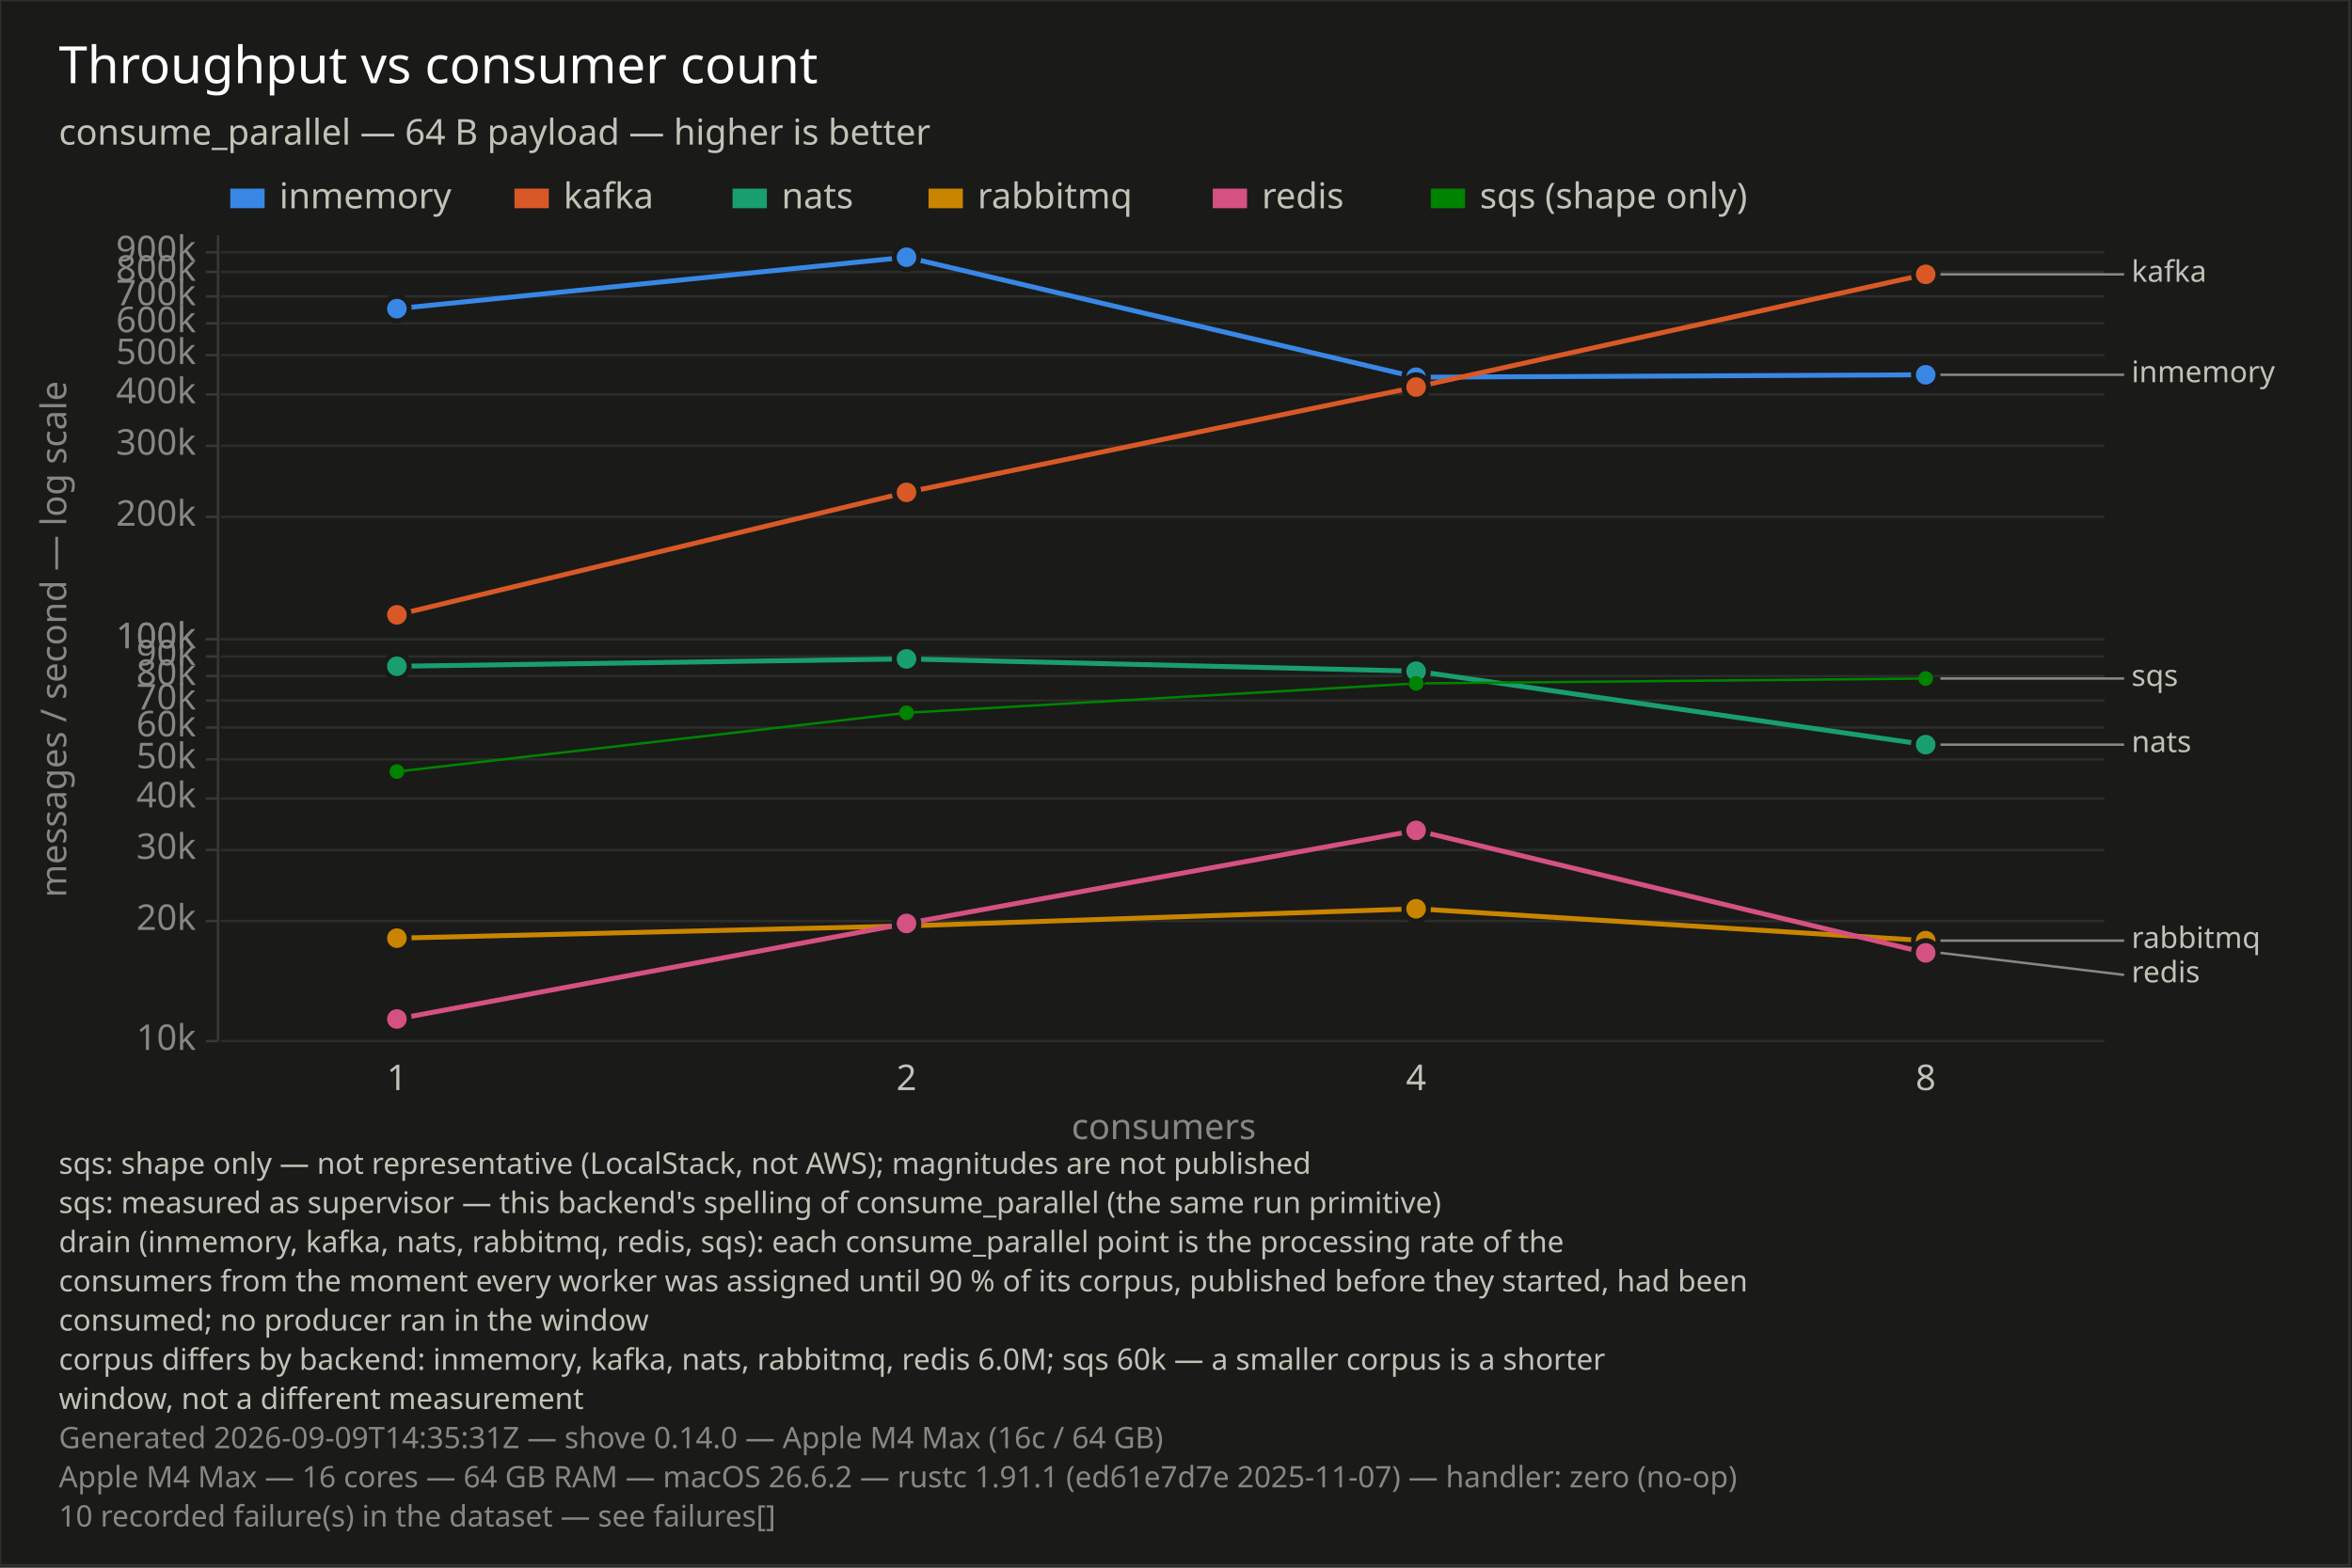
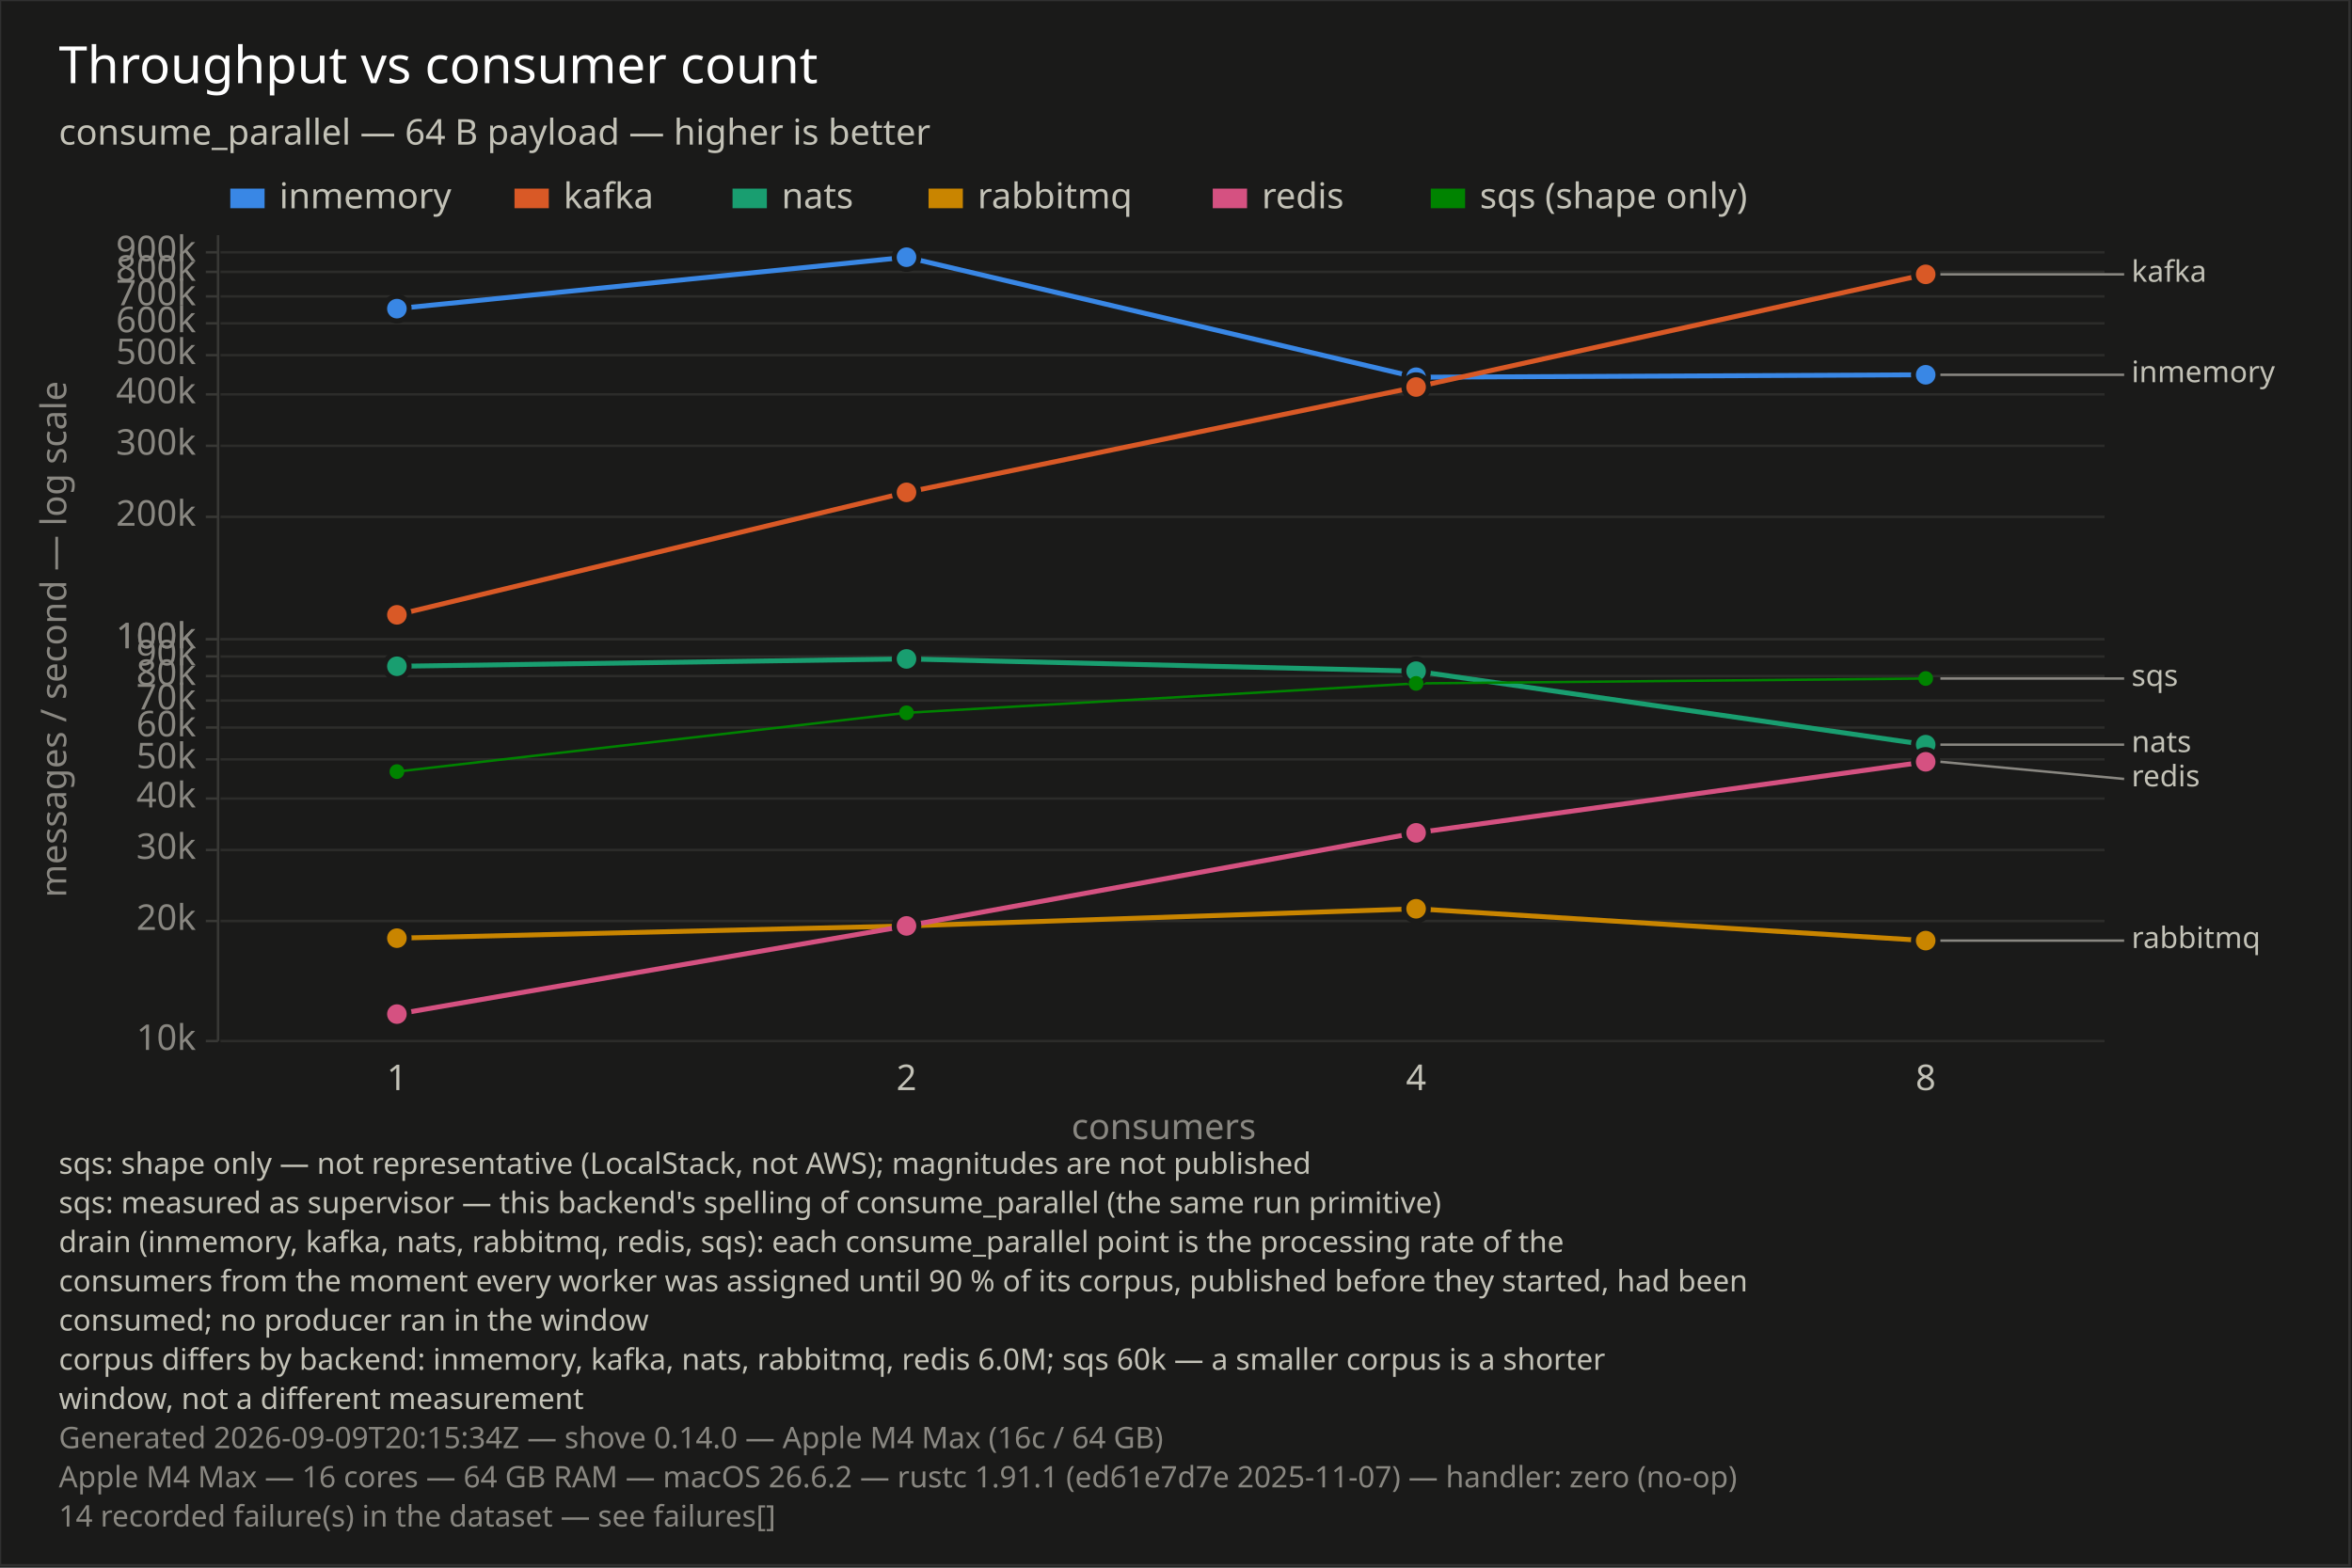
<svg xmlns="http://www.w3.org/2000/svg" width="960" height="640" viewBox="0 0 960 640">
  <rect x="0" y="0" width="960" height="640" opacity="1" fill="#1A1A19" stroke="none" />
  <rect x="0" y="0" width="959" height="639" opacity="0.1" fill="none" stroke="#FFFFFF" />
  <text x="24" y="18" dy="0.76em" text-anchor="start" font-family="sans-serif" font-size="20.968" opacity="1" fill="#FFFFFF">
Throughput vs consumer count
</text>
  <text x="24" y="48" dy="0.76em" text-anchor="start" font-family="sans-serif" font-size="14.516" opacity="1" fill="#C3C2B7">
consume_parallel — 64 B payload — higher is better
</text>
  <text x="24" y="470" dy="0.76em" text-anchor="start" font-family="sans-serif" font-size="12.097" opacity="1" fill="#C3C2B7">
sqs: shape only — not representative (LocalStack, not AWS); magnitudes are not published
</text>
  <text x="24" y="486" dy="0.76em" text-anchor="start" font-family="sans-serif" font-size="12.097" opacity="1" fill="#C3C2B7">
sqs: measured as supervisor — this backend's spelling of consume_parallel (the same run primitive)
</text>
  <text x="24" y="502" dy="0.76em" text-anchor="start" font-family="sans-serif" font-size="12.097" opacity="1" fill="#C3C2B7">
drain (inmemory, kafka, nats, rabbitmq, redis, sqs): each consume_parallel point is the processing rate of the
</text>
  <text x="24" y="518" dy="0.76em" text-anchor="start" font-family="sans-serif" font-size="12.097" opacity="1" fill="#C3C2B7">
consumers from the moment every worker was assigned until 90 % of its corpus, published before they started, had been
</text>
  <text x="24" y="534" dy="0.76em" text-anchor="start" font-family="sans-serif" font-size="12.097" opacity="1" fill="#C3C2B7">
consumed; no producer ran in the window
</text>
  <text x="24" y="550" dy="0.76em" text-anchor="start" font-family="sans-serif" font-size="12.097" opacity="1" fill="#C3C2B7">
corpus differs by backend: inmemory, kafka, nats, rabbitmq, redis 6.0M; sqs 60k — a smaller corpus is a shorter
</text>
  <text x="24" y="566" dy="0.76em" text-anchor="start" font-family="sans-serif" font-size="12.097" opacity="1" fill="#C3C2B7">
window, not a different measurement
</text>
  <text x="24" y="582" dy="0.76em" text-anchor="start" font-family="sans-serif" font-size="12.097" opacity="1" fill="#898781">
- Generated 2026-09-09T14:35:31Z — shove 0.14.0 — Apple M4 Max (16c / 64 GB)
+ Generated 2026-09-09T20:15:34Z — shove 0.14.0 — Apple M4 Max (16c / 64 GB)
</text>
  <text x="24" y="598" dy="0.76em" text-anchor="start" font-family="sans-serif" font-size="12.097" opacity="1" fill="#898781">
Apple M4 Max — 16 cores — 64 GB RAM — macOS 26.6.2 — rustc 1.91.1 (ed61e7d7e 2025-11-07) — handler: zero (no-op)
</text>
  <text x="24" y="614" dy="0.76em" text-anchor="start" font-family="sans-serif" font-size="12.097" opacity="1" fill="#898781">
- 10 recorded failure(s) in the dataset — see failures[]
+ 14 recorded failure(s) in the dataset — see failures[]
</text>
  <text x="16" y="261" dy="0.76em" text-anchor="middle" font-family="sans-serif" font-size="14.516" opacity="1" fill="#898781" transform="rotate(270, 16, 261)">
messages / second — log scale
</text>
  <line opacity="1" stroke="#2C2C2A" stroke-width="1" x1="90" y1="425" x2="859" y2="425" />
  <line opacity="1" stroke="#2C2C2A" stroke-width="1" x1="90" y1="376" x2="859" y2="376" />
  <line opacity="1" stroke="#2C2C2A" stroke-width="1" x1="90" y1="347" x2="859" y2="347" />
  <line opacity="1" stroke="#2C2C2A" stroke-width="1" x1="90" y1="326" x2="859" y2="326" />
  <line opacity="1" stroke="#2C2C2A" stroke-width="1" x1="90" y1="310" x2="859" y2="310" />
  <line opacity="1" stroke="#2C2C2A" stroke-width="1" x1="90" y1="297" x2="859" y2="297" />
  <line opacity="1" stroke="#2C2C2A" stroke-width="1" x1="90" y1="286" x2="859" y2="286" />
  <line opacity="1" stroke="#2C2C2A" stroke-width="1" x1="90" y1="276" x2="859" y2="276" />
  <line opacity="1" stroke="#2C2C2A" stroke-width="1" x1="90" y1="268" x2="859" y2="268" />
  <line opacity="1" stroke="#2C2C2A" stroke-width="1" x1="90" y1="261" x2="859" y2="261" />
  <line opacity="1" stroke="#2C2C2A" stroke-width="1" x1="90" y1="261" x2="859" y2="261" />
  <line opacity="1" stroke="#2C2C2A" stroke-width="1" x1="90" y1="211" x2="859" y2="211" />
  <line opacity="1" stroke="#2C2C2A" stroke-width="1" x1="90" y1="182" x2="859" y2="182" />
  <line opacity="1" stroke="#2C2C2A" stroke-width="1" x1="90" y1="161" x2="859" y2="161" />
  <line opacity="1" stroke="#2C2C2A" stroke-width="1" x1="90" y1="145" x2="859" y2="145" />
  <line opacity="1" stroke="#2C2C2A" stroke-width="1" x1="90" y1="132" x2="859" y2="132" />
  <line opacity="1" stroke="#2C2C2A" stroke-width="1" x1="90" y1="121" x2="859" y2="121" />
  <line opacity="1" stroke="#2C2C2A" stroke-width="1" x1="90" y1="111" x2="859" y2="111" />
  <line opacity="1" stroke="#2C2C2A" stroke-width="1" x1="90" y1="103" x2="859" y2="103" />
  <polyline fill="none" opacity="1" stroke="#383835" stroke-width="1" points="89,96 89,425 " />
  <text x="80" y="425" dy="0.5ex" text-anchor="end" font-family="sans-serif" font-size="14.516" opacity="1" fill="#898781">
10k
</text>
  <polyline fill="none" opacity="1" stroke="#383835" stroke-width="1" points="84,425 89,425 " />
  <text x="80" y="376" dy="0.5ex" text-anchor="end" font-family="sans-serif" font-size="14.516" opacity="1" fill="#898781">
20k
</text>
  <polyline fill="none" opacity="1" stroke="#383835" stroke-width="1" points="84,376 89,376 " />
  <text x="80" y="347" dy="0.5ex" text-anchor="end" font-family="sans-serif" font-size="14.516" opacity="1" fill="#898781">
30k
</text>
  <polyline fill="none" opacity="1" stroke="#383835" stroke-width="1" points="84,347 89,347 " />
  <text x="80" y="326" dy="0.5ex" text-anchor="end" font-family="sans-serif" font-size="14.516" opacity="1" fill="#898781">
40k
</text>
  <polyline fill="none" opacity="1" stroke="#383835" stroke-width="1" points="84,326 89,326 " />
  <text x="80" y="310" dy="0.5ex" text-anchor="end" font-family="sans-serif" font-size="14.516" opacity="1" fill="#898781">
50k
</text>
  <polyline fill="none" opacity="1" stroke="#383835" stroke-width="1" points="84,310 89,310 " />
  <text x="80" y="297" dy="0.5ex" text-anchor="end" font-family="sans-serif" font-size="14.516" opacity="1" fill="#898781">
60k
</text>
  <polyline fill="none" opacity="1" stroke="#383835" stroke-width="1" points="84,297 89,297 " />
  <text x="80" y="286" dy="0.5ex" text-anchor="end" font-family="sans-serif" font-size="14.516" opacity="1" fill="#898781">
70k
</text>
  <polyline fill="none" opacity="1" stroke="#383835" stroke-width="1" points="84,286 89,286 " />
  <text x="80" y="276" dy="0.5ex" text-anchor="end" font-family="sans-serif" font-size="14.516" opacity="1" fill="#898781">
80k
</text>
  <polyline fill="none" opacity="1" stroke="#383835" stroke-width="1" points="84,276 89,276 " />
  <text x="80" y="268" dy="0.5ex" text-anchor="end" font-family="sans-serif" font-size="14.516" opacity="1" fill="#898781">
90k
</text>
  <polyline fill="none" opacity="1" stroke="#383835" stroke-width="1" points="84,268 89,268 " />
  <text x="80" y="261" dy="0.5ex" text-anchor="end" font-family="sans-serif" font-size="14.516" opacity="1" fill="#898781">
100k
</text>
  <polyline fill="none" opacity="1" stroke="#383835" stroke-width="1" points="84,261 89,261 " />
  <text x="80" y="261" dy="0.5ex" text-anchor="end" font-family="sans-serif" font-size="14.516" opacity="1" fill="#898781">
100k
</text>
  <polyline fill="none" opacity="1" stroke="#383835" stroke-width="1" points="84,261 89,261 " />
  <text x="80" y="211" dy="0.5ex" text-anchor="end" font-family="sans-serif" font-size="14.516" opacity="1" fill="#898781">
200k
</text>
  <polyline fill="none" opacity="1" stroke="#383835" stroke-width="1" points="84,211 89,211 " />
  <text x="80" y="182" dy="0.5ex" text-anchor="end" font-family="sans-serif" font-size="14.516" opacity="1" fill="#898781">
300k
</text>
  <polyline fill="none" opacity="1" stroke="#383835" stroke-width="1" points="84,182 89,182 " />
  <text x="80" y="161" dy="0.5ex" text-anchor="end" font-family="sans-serif" font-size="14.516" opacity="1" fill="#898781">
400k
</text>
  <polyline fill="none" opacity="1" stroke="#383835" stroke-width="1" points="84,161 89,161 " />
  <text x="80" y="145" dy="0.5ex" text-anchor="end" font-family="sans-serif" font-size="14.516" opacity="1" fill="#898781">
500k
</text>
  <polyline fill="none" opacity="1" stroke="#383835" stroke-width="1" points="84,145 89,145 " />
  <text x="80" y="132" dy="0.5ex" text-anchor="end" font-family="sans-serif" font-size="14.516" opacity="1" fill="#898781">
600k
</text>
  <polyline fill="none" opacity="1" stroke="#383835" stroke-width="1" points="84,132 89,132 " />
  <text x="80" y="121" dy="0.5ex" text-anchor="end" font-family="sans-serif" font-size="14.516" opacity="1" fill="#898781">
700k
</text>
  <polyline fill="none" opacity="1" stroke="#383835" stroke-width="1" points="84,121 89,121 " />
  <text x="80" y="111" dy="0.5ex" text-anchor="end" font-family="sans-serif" font-size="14.516" opacity="1" fill="#898781">
800k
</text>
  <polyline fill="none" opacity="1" stroke="#383835" stroke-width="1" points="84,111 89,111 " />
  <text x="80" y="103" dy="0.5ex" text-anchor="end" font-family="sans-serif" font-size="14.516" opacity="1" fill="#898781">
900k
</text>
  <polyline fill="none" opacity="1" stroke="#383835" stroke-width="1" points="84,103 89,103 " />
  <polyline fill="none" opacity="1" stroke="#3987E5" stroke-width="2" points="162,126 370,105 578,154 786,153 " />
  <polyline fill="none" opacity="1" stroke="#D95926" stroke-width="2" points="162,251 370,201 578,158 786,112 " />
  <polyline fill="none" opacity="1" stroke="#199E70" stroke-width="2" points="162,272 370,269 578,274 786,304 " />
  <polyline fill="none" opacity="1" stroke="#C98500" stroke-width="2" points="162,383 370,378 578,371 786,384 " />
-   <polyline fill="none" opacity="1" stroke="#D55181" stroke-width="2" points="162,416 370,377 578,339 786,389 " />
+   <polyline fill="none" opacity="1" stroke="#D55181" stroke-width="2" points="162,414 370,378 578,340 786,311 " />
  <polyline fill="none" opacity="1" stroke="#008300" stroke-width="1" points="162,315 370,291 578,279 786,277 " />
  <circle cx="162" cy="126" r="6" opacity="1" fill="#1A1A19" stroke="none" stroke-width="0" />
  <circle cx="162" cy="126" r="4" opacity="1" fill="#3987E5" stroke="none" stroke-width="0" />
  <circle cx="370" cy="105" r="6" opacity="1" fill="#1A1A19" stroke="none" stroke-width="0" />
  <circle cx="370" cy="105" r="4" opacity="1" fill="#3987E5" stroke="none" stroke-width="0" />
  <circle cx="578" cy="154" r="6" opacity="1" fill="#1A1A19" stroke="none" stroke-width="0" />
  <circle cx="578" cy="154" r="4" opacity="1" fill="#3987E5" stroke="none" stroke-width="0" />
  <circle cx="786" cy="153" r="6" opacity="1" fill="#1A1A19" stroke="none" stroke-width="0" />
  <circle cx="786" cy="153" r="4" opacity="1" fill="#3987E5" stroke="none" stroke-width="0" />
  <circle cx="162" cy="251" r="6" opacity="1" fill="#1A1A19" stroke="none" stroke-width="0" />
  <circle cx="162" cy="251" r="4" opacity="1" fill="#D95926" stroke="none" stroke-width="0" />
  <circle cx="370" cy="201" r="6" opacity="1" fill="#1A1A19" stroke="none" stroke-width="0" />
  <circle cx="370" cy="201" r="4" opacity="1" fill="#D95926" stroke="none" stroke-width="0" />
  <circle cx="578" cy="158" r="6" opacity="1" fill="#1A1A19" stroke="none" stroke-width="0" />
  <circle cx="578" cy="158" r="4" opacity="1" fill="#D95926" stroke="none" stroke-width="0" />
  <circle cx="786" cy="112" r="6" opacity="1" fill="#1A1A19" stroke="none" stroke-width="0" />
  <circle cx="786" cy="112" r="4" opacity="1" fill="#D95926" stroke="none" stroke-width="0" />
  <circle cx="162" cy="272" r="6" opacity="1" fill="#1A1A19" stroke="none" stroke-width="0" />
  <circle cx="162" cy="272" r="4" opacity="1" fill="#199E70" stroke="none" stroke-width="0" />
  <circle cx="370" cy="269" r="6" opacity="1" fill="#1A1A19" stroke="none" stroke-width="0" />
  <circle cx="370" cy="269" r="4" opacity="1" fill="#199E70" stroke="none" stroke-width="0" />
  <circle cx="578" cy="274" r="6" opacity="1" fill="#1A1A19" stroke="none" stroke-width="0" />
  <circle cx="578" cy="274" r="4" opacity="1" fill="#199E70" stroke="none" stroke-width="0" />
  <circle cx="786" cy="304" r="6" opacity="1" fill="#1A1A19" stroke="none" stroke-width="0" />
  <circle cx="786" cy="304" r="4" opacity="1" fill="#199E70" stroke="none" stroke-width="0" />
  <circle cx="162" cy="383" r="6" opacity="1" fill="#1A1A19" stroke="none" stroke-width="0" />
  <circle cx="162" cy="383" r="4" opacity="1" fill="#C98500" stroke="none" stroke-width="0" />
  <circle cx="370" cy="378" r="6" opacity="1" fill="#1A1A19" stroke="none" stroke-width="0" />
  <circle cx="370" cy="378" r="4" opacity="1" fill="#C98500" stroke="none" stroke-width="0" />
  <circle cx="578" cy="371" r="6" opacity="1" fill="#1A1A19" stroke="none" stroke-width="0" />
  <circle cx="578" cy="371" r="4" opacity="1" fill="#C98500" stroke="none" stroke-width="0" />
  <circle cx="786" cy="384" r="6" opacity="1" fill="#1A1A19" stroke="none" stroke-width="0" />
  <circle cx="786" cy="384" r="4" opacity="1" fill="#C98500" stroke="none" stroke-width="0" />
-   <circle cx="162" cy="416" r="6" opacity="1" fill="#1A1A19" stroke="none" stroke-width="0" />
-   <circle cx="162" cy="416" r="4" opacity="1" fill="#D55181" stroke="none" stroke-width="0" />
-   <circle cx="370" cy="377" r="6" opacity="1" fill="#1A1A19" stroke="none" stroke-width="0" />
-   <circle cx="370" cy="377" r="4" opacity="1" fill="#D55181" stroke="none" stroke-width="0" />
-   <circle cx="578" cy="339" r="6" opacity="1" fill="#1A1A19" stroke="none" stroke-width="0" />
-   <circle cx="578" cy="339" r="4" opacity="1" fill="#D55181" stroke="none" stroke-width="0" />
-   <circle cx="786" cy="389" r="6" opacity="1" fill="#1A1A19" stroke="none" stroke-width="0" />
-   <circle cx="786" cy="389" r="4" opacity="1" fill="#D55181" stroke="none" stroke-width="0" />
+   <circle cx="162" cy="414" r="6" opacity="1" fill="#1A1A19" stroke="none" stroke-width="0" />
+   <circle cx="162" cy="414" r="4" opacity="1" fill="#D55181" stroke="none" stroke-width="0" />
+   <circle cx="370" cy="378" r="6" opacity="1" fill="#1A1A19" stroke="none" stroke-width="0" />
+   <circle cx="370" cy="378" r="4" opacity="1" fill="#D55181" stroke="none" stroke-width="0" />
+   <circle cx="578" cy="340" r="6" opacity="1" fill="#1A1A19" stroke="none" stroke-width="0" />
+   <circle cx="578" cy="340" r="4" opacity="1" fill="#D55181" stroke="none" stroke-width="0" />
+   <circle cx="786" cy="311" r="6" opacity="1" fill="#1A1A19" stroke="none" stroke-width="0" />
+   <circle cx="786" cy="311" r="4" opacity="1" fill="#D55181" stroke="none" stroke-width="0" />
  <circle cx="162" cy="315" r="3" opacity="1" fill="#008300" stroke="none" stroke-width="0" />
  <circle cx="370" cy="291" r="3" opacity="1" fill="#008300" stroke="none" stroke-width="0" />
  <circle cx="578" cy="279" r="3" opacity="1" fill="#008300" stroke="none" stroke-width="0" />
  <circle cx="786" cy="277" r="3" opacity="1" fill="#008300" stroke="none" stroke-width="0" />
  <polyline fill="none" opacity="1" stroke="#898781" stroke-width="1" points="792,112 867,112 " />
  <text x="870" y="112" dy="0.5ex" text-anchor="start" font-family="sans-serif" font-size="12.097" opacity="1" fill="#C3C2B7">
kafka
</text>
  <polyline fill="none" opacity="1" stroke="#898781" stroke-width="1" points="792,153 867,153 " />
  <text x="870" y="153" dy="0.5ex" text-anchor="start" font-family="sans-serif" font-size="12.097" opacity="1" fill="#C3C2B7">
inmemory
</text>
  <polyline fill="none" opacity="1" stroke="#898781" stroke-width="1" points="792,277 867,277 " />
  <text x="870" y="277" dy="0.5ex" text-anchor="start" font-family="sans-serif" font-size="12.097" opacity="1" fill="#C3C2B7">
sqs
</text>
  <polyline fill="none" opacity="1" stroke="#898781" stroke-width="1" points="792,304 867,304 " />
  <text x="870" y="304" dy="0.5ex" text-anchor="start" font-family="sans-serif" font-size="12.097" opacity="1" fill="#C3C2B7">
nats
</text>
+   <polyline fill="none" opacity="1" stroke="#898781" stroke-width="1" points="792,311 867,318 " />
+   <text x="870" y="318" dy="0.5ex" text-anchor="start" font-family="sans-serif" font-size="12.097" opacity="1" fill="#C3C2B7">
+ redis
+ </text>
  <polyline fill="none" opacity="1" stroke="#898781" stroke-width="1" points="792,384 867,384 " />
  <text x="870" y="384" dy="0.5ex" text-anchor="start" font-family="sans-serif" font-size="12.097" opacity="1" fill="#C3C2B7">
rabbitmq
</text>
-   <polyline fill="none" opacity="1" stroke="#898781" stroke-width="1" points="792,389 867,398 " />
-   <text x="870" y="398" dy="0.5ex" text-anchor="start" font-family="sans-serif" font-size="12.097" opacity="1" fill="#C3C2B7">
- redis
- </text>
  <text x="162" y="434" dy="0.76em" text-anchor="middle" font-family="sans-serif" font-size="14.516" opacity="1" fill="#C3C2B7">
1
</text>
  <text x="370" y="434" dy="0.76em" text-anchor="middle" font-family="sans-serif" font-size="14.516" opacity="1" fill="#C3C2B7">
2
</text>
  <text x="578" y="434" dy="0.76em" text-anchor="middle" font-family="sans-serif" font-size="14.516" opacity="1" fill="#C3C2B7">
4
</text>
  <text x="786" y="434" dy="0.76em" text-anchor="middle" font-family="sans-serif" font-size="14.516" opacity="1" fill="#C3C2B7">
8
</text>
  <text x="475" y="454" dy="0.76em" text-anchor="middle" font-family="sans-serif" font-size="14.516" opacity="1" fill="#898781">
consumers
</text>
  <rect x="94" y="77" width="14" height="8" opacity="1" fill="#3987E5" stroke="none" />
  <text x="114" y="74" dy="0.76em" text-anchor="start" font-family="sans-serif" font-size="14.516" opacity="1" fill="#C3C2B7">
inmemory
</text>
  <rect x="210" y="77" width="14" height="8" opacity="1" fill="#D95926" stroke="none" />
  <text x="230" y="74" dy="0.76em" text-anchor="start" font-family="sans-serif" font-size="14.516" opacity="1" fill="#C3C2B7">
kafka
</text>
  <rect x="299" y="77" width="14" height="8" opacity="1" fill="#199E70" stroke="none" />
  <text x="319" y="74" dy="0.76em" text-anchor="start" font-family="sans-serif" font-size="14.516" opacity="1" fill="#C3C2B7">
nats
</text>
  <rect x="379" y="77" width="14" height="8" opacity="1" fill="#C98500" stroke="none" />
  <text x="399" y="74" dy="0.76em" text-anchor="start" font-family="sans-serif" font-size="14.516" opacity="1" fill="#C3C2B7">
rabbitmq
</text>
  <rect x="495" y="77" width="14" height="8" opacity="1" fill="#D55181" stroke="none" />
  <text x="515" y="74" dy="0.76em" text-anchor="start" font-family="sans-serif" font-size="14.516" opacity="1" fill="#C3C2B7">
redis
</text>
  <rect x="584" y="77" width="14" height="8" opacity="1" fill="#008300" stroke="none" />
  <text x="604" y="74" dy="0.76em" text-anchor="start" font-family="sans-serif" font-size="14.516" opacity="1" fill="#C3C2B7">
sqs (shape only)
</text>
</svg>
